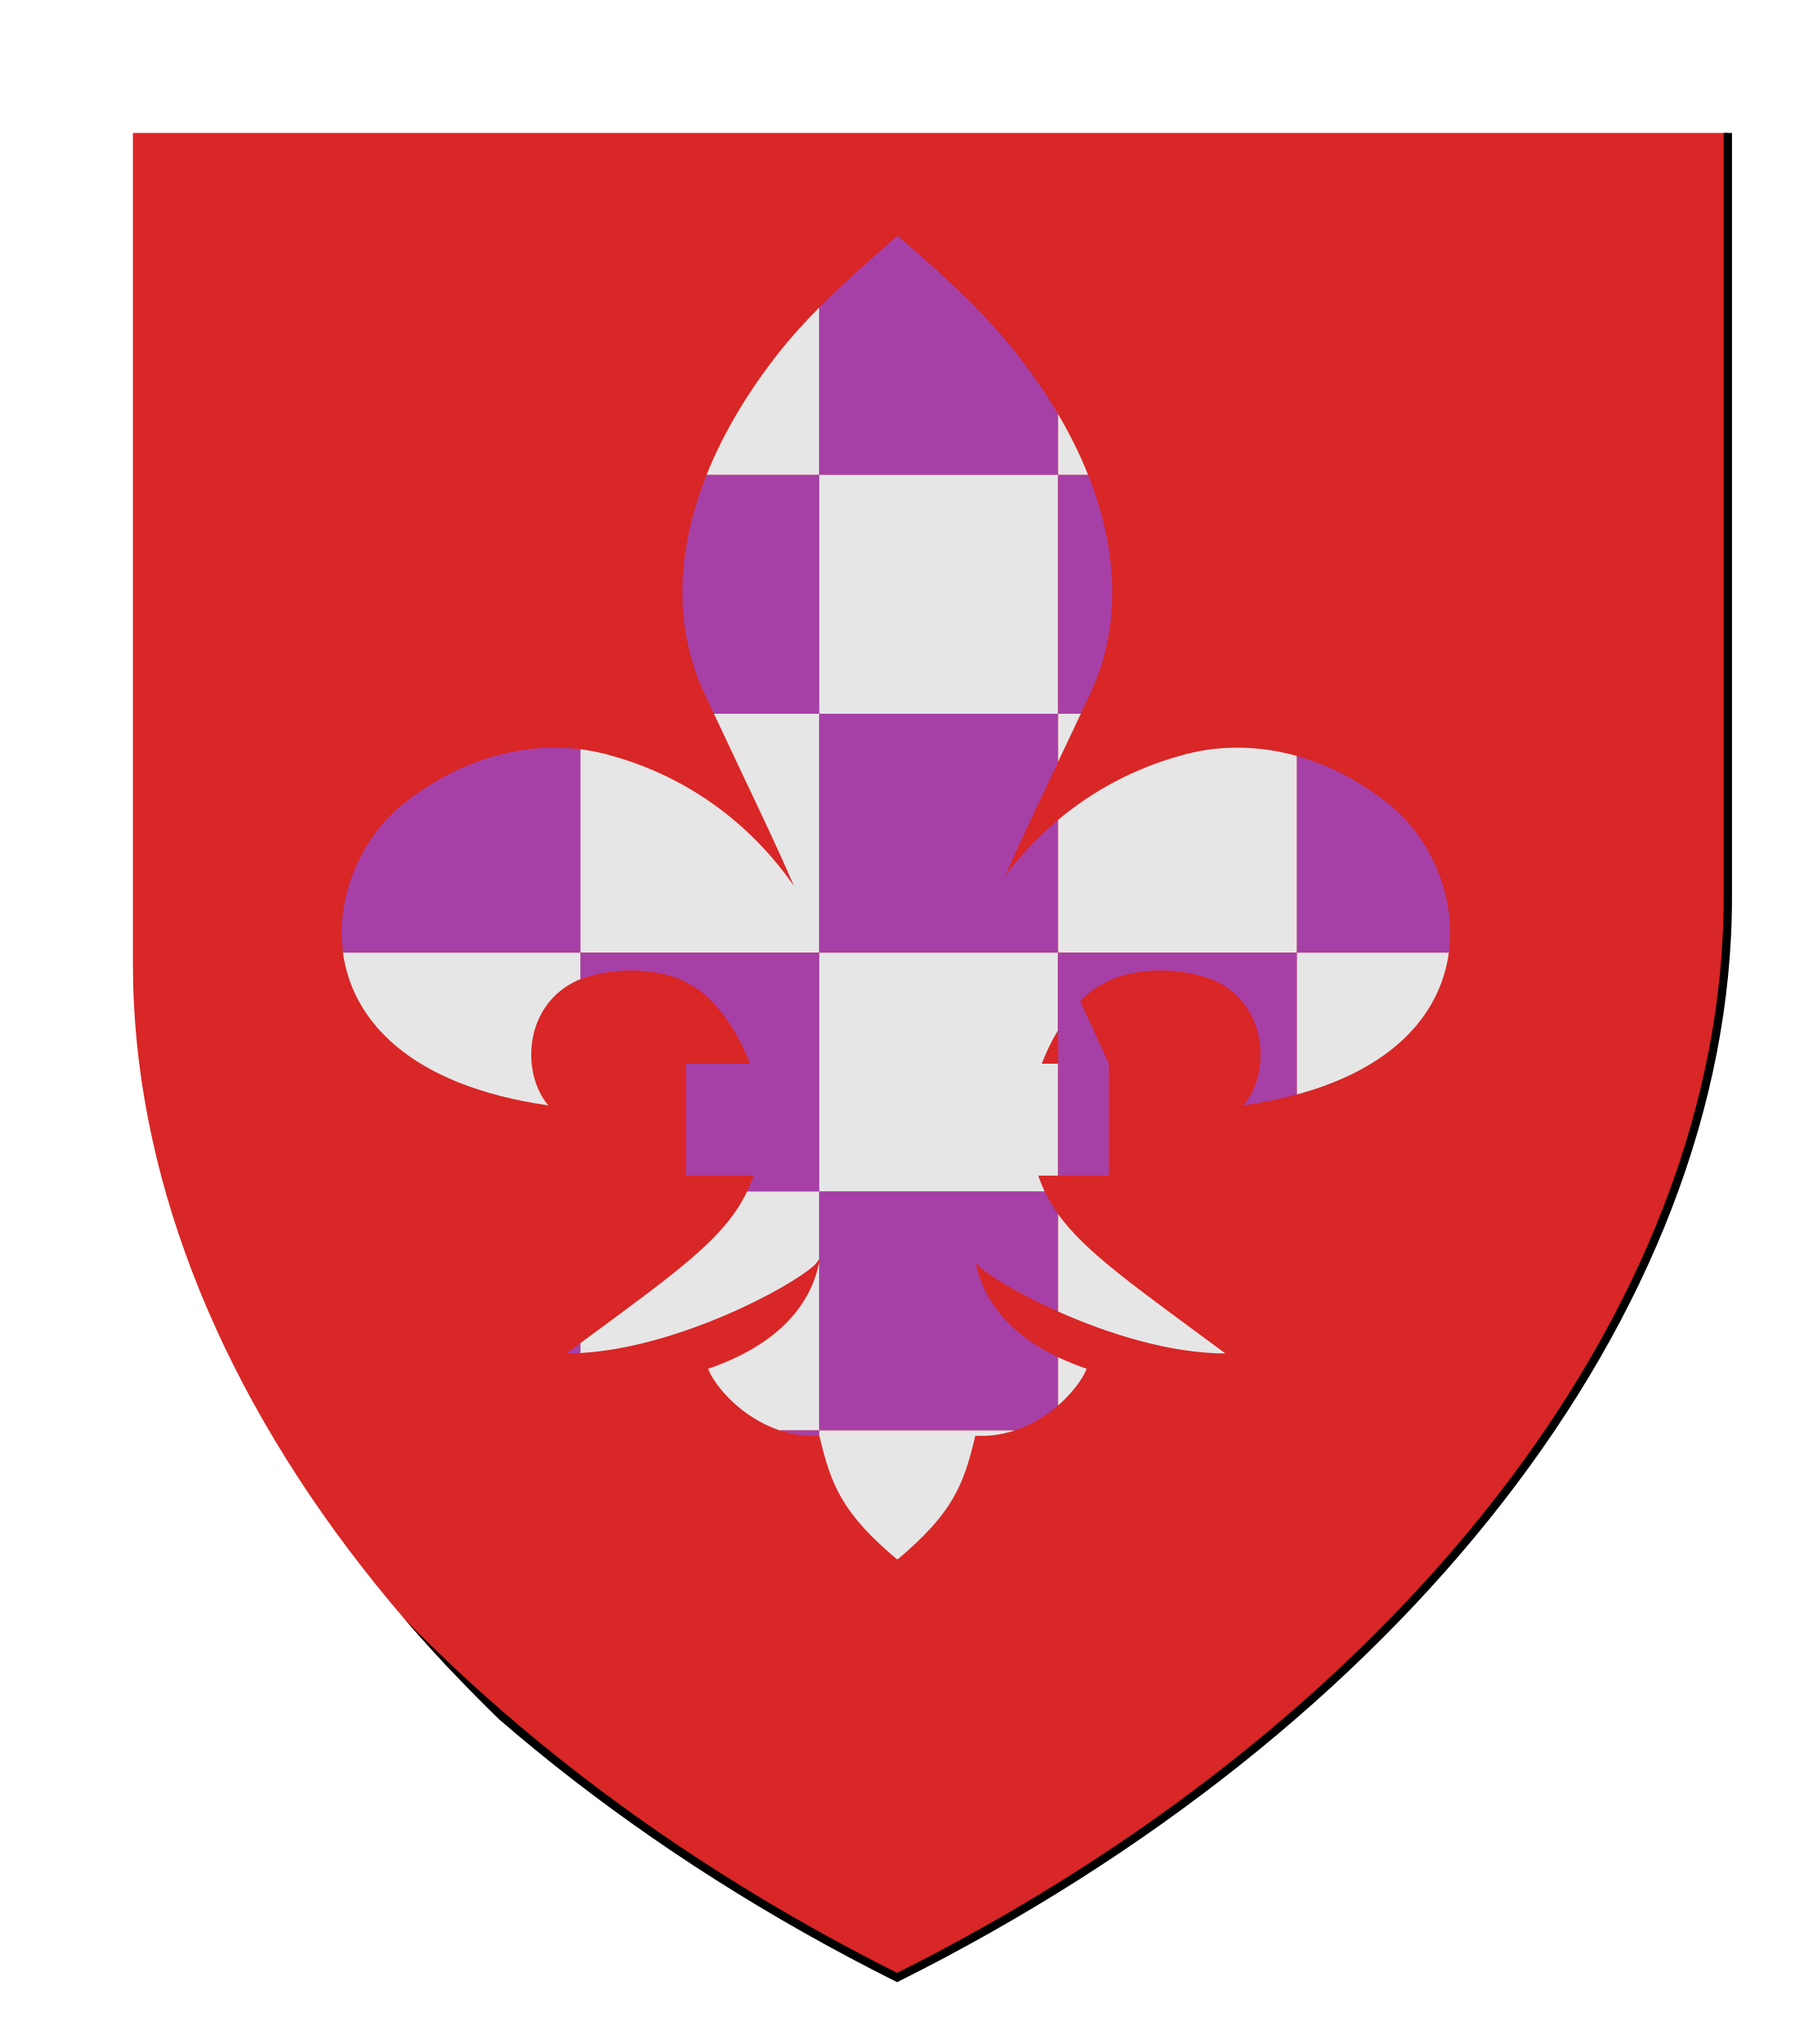
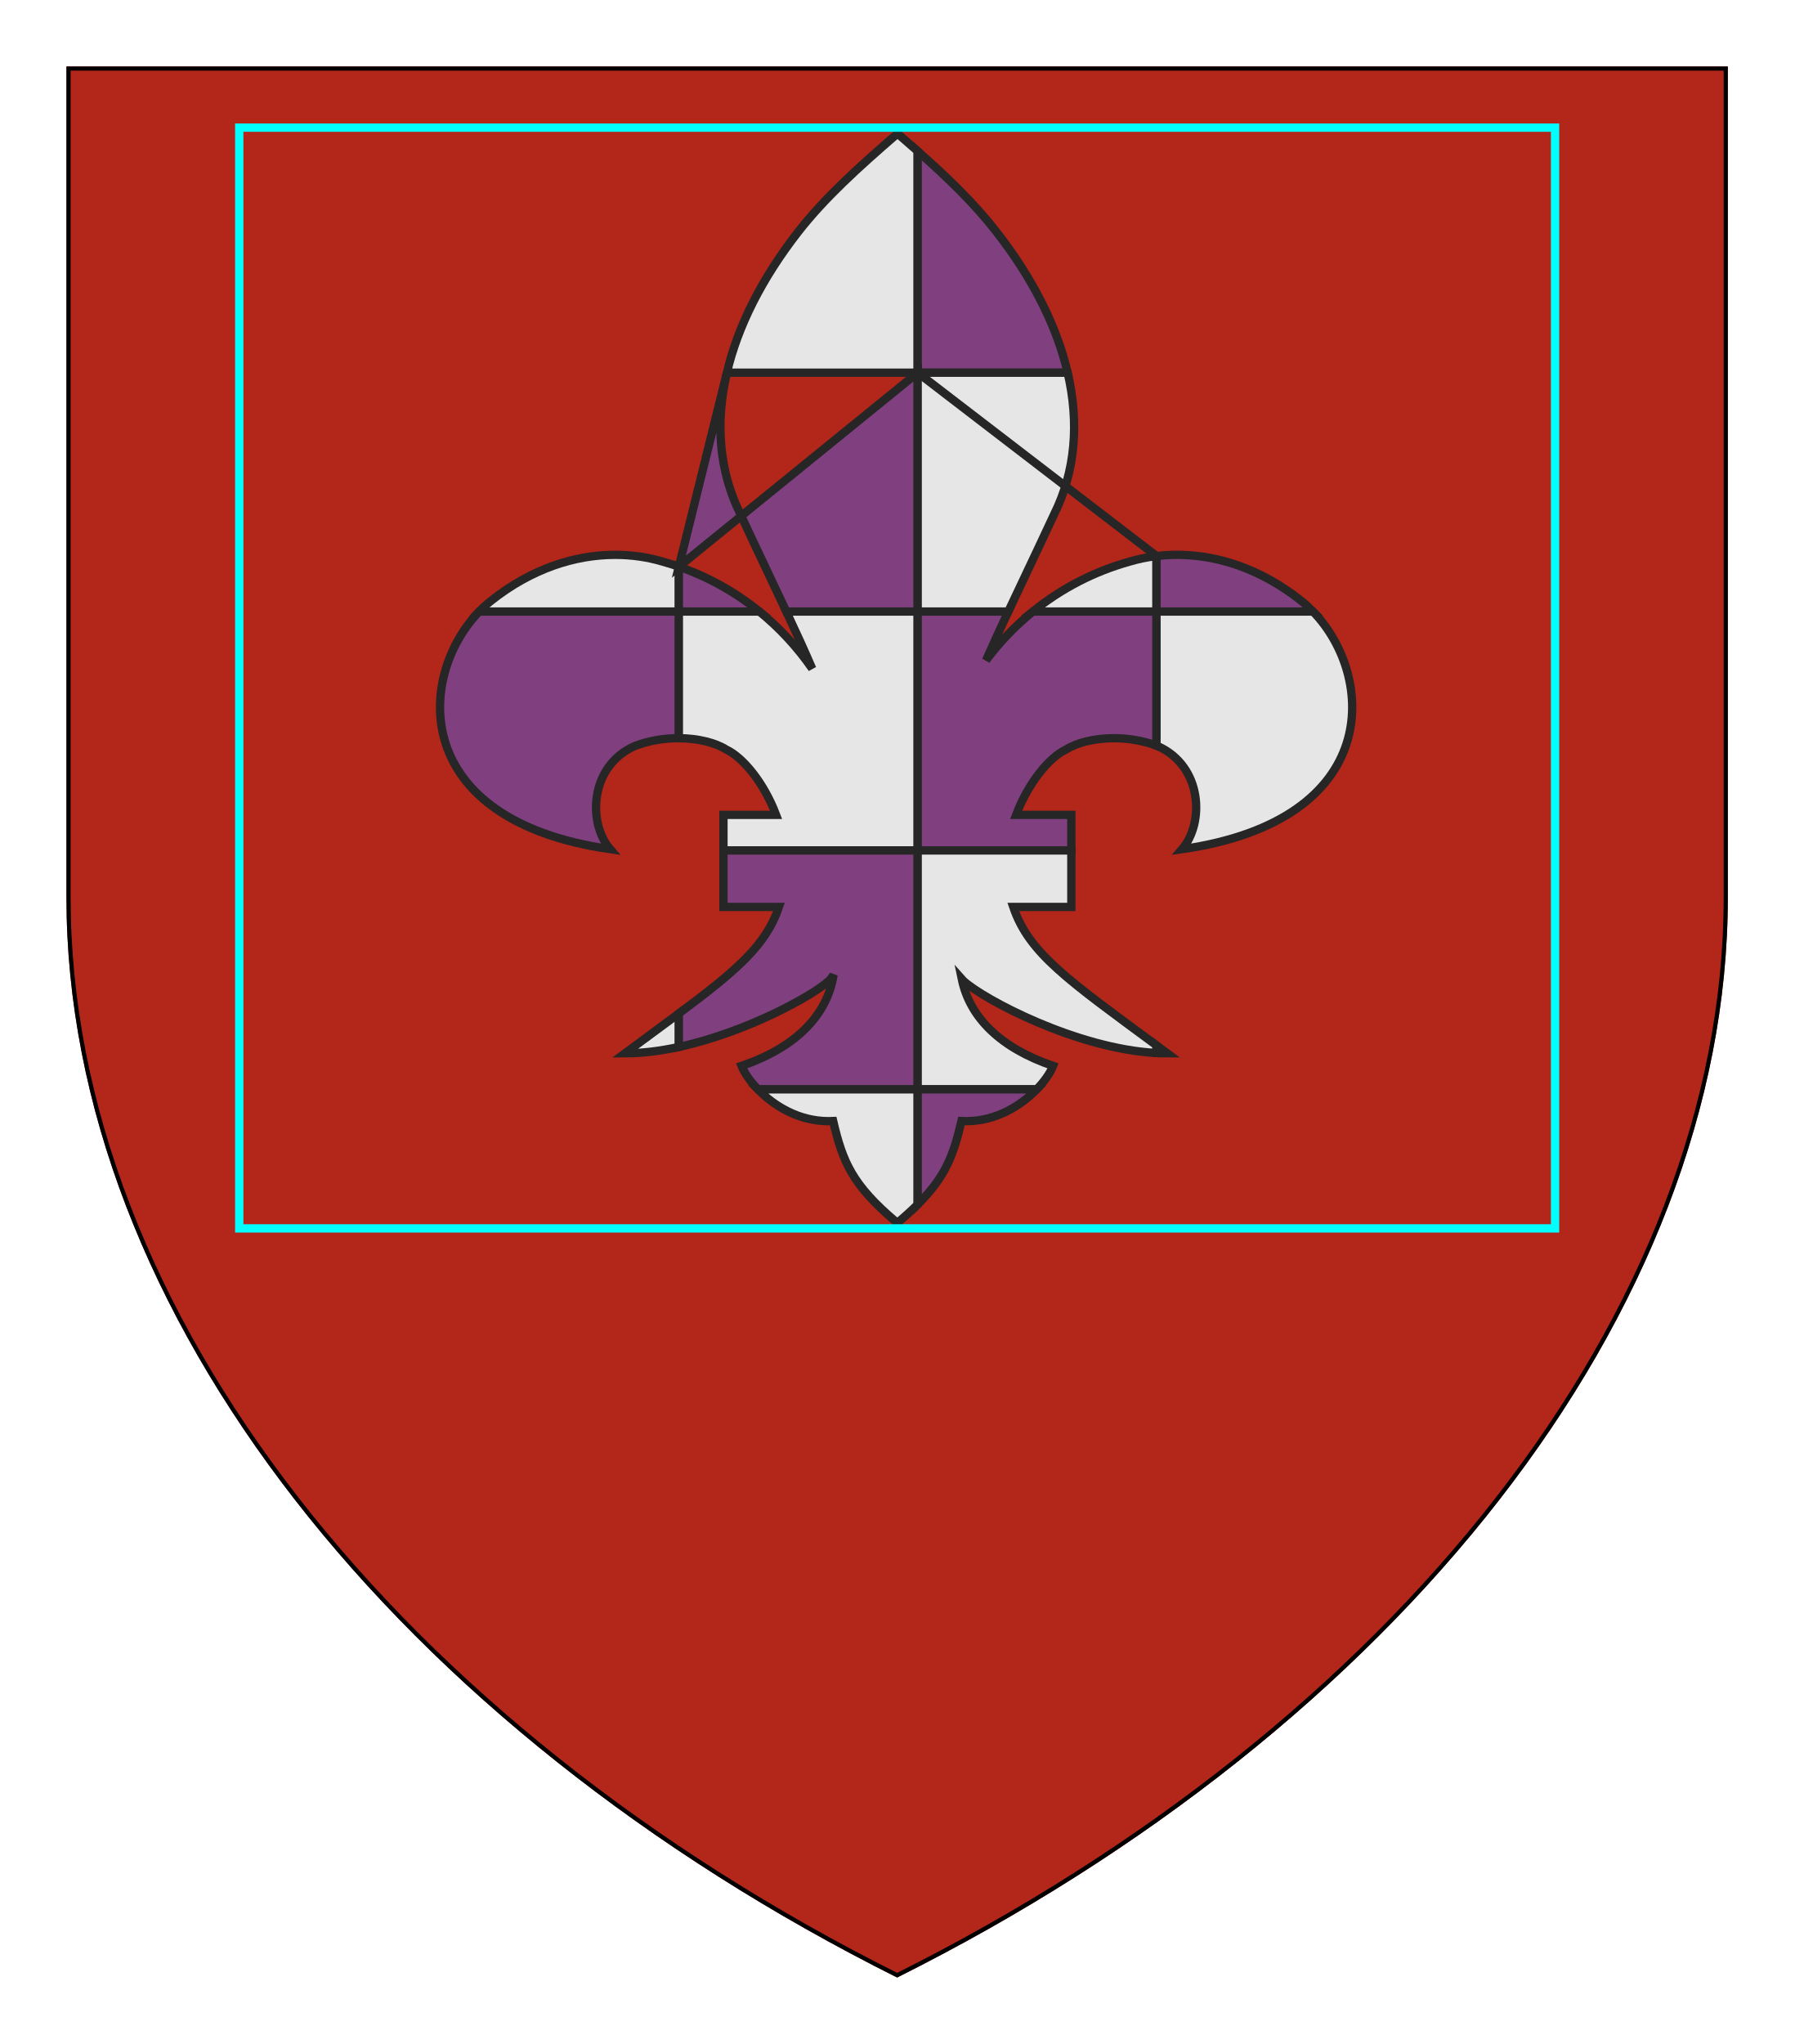
<svg xmlns="http://www.w3.org/2000/svg" height="246.0" width="216.0">
  <defs>
    <clipPath id="contour">
-       <path d="M 8.0,8.0 L 208.0,8.0 L 208.0,108.0 C 208.0,158.0 168.0,208.0 108.0,238.0 C 48.0,208.0 8.0,158.0 8.0,108.0 L 8.0,8.0 Z" />
+       <path d="M 0.0,0.0 L 200.0,0.0 L 200.0,100.0 C 200.0,150.0 160.0,200.0 100.0,230.0 C 40.0,200.0 0.0,150.0 0.0,100.0 L 0.0,0.0 Z" />
    </clipPath>
    <radialGradient id="lighting">
      <stop offset="25%" stop-color="white" stop-opacity="35%" />
      <stop offset="100%" stop-color="white" stop-opacity="0%" />
    </radialGradient>
  </defs>
  <g transform="translate(8.0,8.0)">
-     <path clip-path="url(#contour)" d="M 0.0,0.0 L 200.0,0.0 L 200.0,100.0 C 200.0,150.0 160.0,200.0 100.0,230.0 C 40.0,200.0 0.0,150.0 0.0,100.0 L 0.0,0.0 Z" style="fill: rgb(217, 38, 38); stroke-width: 1px; stroke: none;" />
-     <path clip-path="url(#contour)" d="M 87.574,98.63 C 87.574,98.63 87.574,98.63 87.574,98.63 L 87.574,98.63 C 87.574,98.63 87.574,98.63 87.574,98.63 L 87.574,98.63 Z" style="fill: rgb(166, 64, 166); stroke-width: 1px; stroke: none;" />
-     <path clip-path="url(#contour)" d="M 90.627,29.001 C 88.765,30.882 87.045,32.789 85.498,34.776 C 81.827,39.485 78.981,44.33 77.056,49.154 L 90.627,49.154 L 90.627,29.001 L 90.627,29.001 Z" style="fill: rgb(230, 230, 230); stroke-width: 1px; stroke: none;" />
-     <path clip-path="url(#contour)" d="M 100.038,20.404 C 99.99,20.404 99.944,20.441 99.875,20.523 C 96.535,23.414 93.42,26.179 90.627,29.001 L 90.627,29.001 L 90.627,49.154 L 119.377,49.154 L 119.377,41.838 L 119.377,41.838 C 117.978,39.464 116.366,37.103 114.552,34.776 C 110.683,29.784 105.766,25.291 100.175,20.473 L 100.175,20.473 C 100.119,20.429 100.078,20.404 100.038,20.404 L 100.038,20.404 Z" style="fill: rgb(166, 64, 166); stroke-width: 1px; stroke: none;" />
-     <path clip-path="url(#contour)" d="M 119.377,41.838 L 119.377,49.154 L 122.988,49.154 C 122.016,46.714 120.808,44.269 119.377,41.838 L 119.377,41.838 Z" style="fill: rgb(230, 230, 230); stroke-width: 1px; stroke: none;" />
-     <path clip-path="url(#contour)" d="M 77.056,49.154 C 73.288,58.6 73.054,67.966 77.086,76.062 C 77.376,76.687 77.663,77.301 77.945,77.904 L 90.627,77.904 L 90.627,49.154 L 77.056,49.154 Z" style="fill: rgb(166, 64, 166); stroke-width: 1px; stroke: none;" />
-     <path clip-path="url(#contour)" d="M 90.627,49.154 L 90.627,77.904 L 119.377,77.904 L 119.377,49.154 L 90.627,49.154 Z" style="fill: rgb(230, 230, 230); stroke-width: 1px; stroke: none;" />
-     <path clip-path="url(#contour)" d="M 119.377,49.154 L 119.377,77.904 L 122.105,77.904 C 122.387,77.301 122.674,76.687 122.964,76.062 C 126.98,67.966 126.751,58.6 122.988,49.154 L 119.377,49.154 Z" style="fill: rgb(166, 64, 166); stroke-width: 1px; stroke: none;" />
-     <path clip-path="url(#contour)" d="M 58.755,81.983 C 52.976,81.983 46.569,83.942 40.542,88.742 C 35.645,92.649 32.349,99.725 33.286,106.654 L 61.877,106.654 L 61.877,82.176 L 61.877,82.176 C 60.862,82.049 59.819,81.983 58.755,81.983 L 58.755,81.983 Z" style="fill: rgb(166, 64, 166); stroke-width: 1px; stroke: none;" />
-     <path clip-path="url(#contour)" d="M 77.945,77.904 C 82.006,86.581 85.176,93.024 87.574,98.63 C 82.113,90.76 74.364,85.389 65.703,82.976 C 64.484,82.614 63.204,82.343 61.877,82.176 L 61.877,82.176 L 61.877,106.654 L 90.627,106.654 L 90.627,77.904 L 77.945,77.904 Z" style="fill: rgb(230, 230, 230); stroke-width: 1px; stroke: none;" />
-     <path clip-path="url(#contour)" d="M 90.627,77.904 L 90.627,106.654 L 119.377,106.654 L 119.377,90.674 L 119.377,90.674 C 117.04,92.631 114.898,94.884 113.001,97.417 C 114.739,93.446 116.851,89.026 119.377,83.693 L 119.377,83.693 L 119.377,77.904 L 90.627,77.904 Z" style="fill: rgb(166, 64, 166); stroke-width: 1px; stroke: none;" />
-     <path clip-path="url(#contour)" d="M 119.377,77.904 L 119.377,83.693 L 119.377,83.693 C 120.238,81.875 121.146,79.952 122.105,77.904 L 119.377,77.904 Z" style="fill: rgb(230, 230, 230); stroke-width: 1px; stroke: none;" />
-     <path clip-path="url(#contour)" d="M 140.945,81.983 C 138.49,81.983 136.148,82.336 133.997,82.976 C 128.673,84.46 123.693,87.061 119.377,90.674 L 119.377,90.674 L 119.377,106.654 L 148.127,106.654 L 148.127,82.982 L 148.127,82.982 C 145.676,82.297 143.26,81.983 140.945,81.983 L 119.377,77.904 Z" style="fill: rgb(230, 230, 230); stroke-width: 1px; stroke: none;" />
-     <path clip-path="url(#contour)" d="M 148.127,82.982 L 148.127,106.654 L 166.414,106.654 C 167.351,99.725 164.055,92.649 159.158,88.742 C 155.546,85.865 151.796,84.008 148.127,82.982 L 148.127,82.982 Z" style="fill: rgb(166, 64, 166); stroke-width: 1px; stroke: none;" />
-     <path clip-path="url(#contour)" d="M 33.286,106.654 C 34.379,114.736 41.23,122.617 58.015,125.036 C 54.72,121.217 54.995,112.905 61.585,109.96 C 61.682,109.922 61.779,109.885 61.877,109.85 L 61.877,109.85 L 61.877,106.654 L 33.286,106.654 Z" style="fill: rgb(230, 230, 230); stroke-width: 1px; stroke: none;" />
-     <path clip-path="url(#contour)" d="M 61.877,106.654 L 61.877,109.85 L 61.877,109.85 C 63.895,109.115 66.009,108.803 67.982,108.803 C 70.866,108.803 73.448,109.47 74.989,110.459 C 77.477,111.616 80.526,115.363 82.291,120.019 L 74.589,120.019 L 74.589,133.483 L 82.714,133.483 C 82.487,134.149 82.228,134.786 81.933,135.404 L 90.627,135.404 L 90.627,106.654 L 61.877,106.654 Z" style="fill: rgb(166, 64, 166); stroke-width: 1px; stroke: none;" />
-     <path clip-path="url(#contour)" d="M 90.627,106.654 L 90.627,135.404 L 117.767,135.404 C 117.472,134.786 117.213,134.149 116.986,133.483 L 119.377,133.483 L 119.377,120.019 L 117.409,120.019 C 117.959,118.568 118.634,117.206 119.377,115.983 L 119.377,115.983 L 119.377,106.654 L 90.627,106.654 Z" style="fill: rgb(230, 230, 230); stroke-width: 1px; stroke: none;" />
-     <path clip-path="url(#contour)" d="M 119.377,106.654 L 119.377,115.983 L 119.377,115.983 C 121.02,113.28 122.999,111.255 124.712,110.459 C 126.252,109.47 128.835,108.803 131.719,108.803 C 133.787,108.803 136.01,109.146 138.116,109.96 C 144.706,112.905 144.98,121.217 141.685,125.036 C 144.021,124.699 146.165,124.257 148.127,123.723 L 148.127,123.723 L 148.127,106.654 L 119.377,106.654 Z" style="fill: rgb(166, 64, 166); stroke-width: 1px; stroke: none;" />
-     <path clip-path="url(#contour)" d="M 119.377,120.019 L 119.377,133.483 L 125.485,133.483 L 125.485,120.019 L 119.377,106.654 Z" style="fill: rgb(166, 64, 166); stroke-width: 1px; stroke: none;" />
-     <path clip-path="url(#contour)" d="M 148.127,106.654 L 148.127,123.723 L 148.127,123.723 C 160.266,120.42 165.473,113.611 166.414,106.654 L 148.127,106.654 Z" style="fill: rgb(230, 230, 230); stroke-width: 1px; stroke: none;" />
-     <path clip-path="url(#contour)" d="M 61.877,153.64 L 61.877,153.64 C 61.327,154.046 60.764,154.462 60.187,154.89 C 60.745,154.89 61.309,154.873 61.877,154.841 L 61.877,154.841 L 61.877,153.64 L 61.877,153.64 Z" style="fill: rgb(166, 64, 166); stroke-width: 1px; stroke: none;" />
-     <path clip-path="url(#contour)" d="M 81.933,135.404 C 79.226,141.077 73.514,145.05 61.877,153.64 L 61.877,153.64 L 61.877,154.841 L 61.877,154.841 C 73.555,154.18 87.039,146.996 89.991,144.306 L 89.991,144.306 C 90.204,144.117 90.416,143.855 90.627,143.534 L 90.627,143.534 L 90.627,135.404 L 81.933,135.404 Z" style="fill: rgb(230, 230, 230); stroke-width: 1px; stroke: none;" />
-     <path clip-path="url(#contour)" d="M 90.627,143.853 C 89.528,149.553 85.028,154.079 77.235,156.737 C 78.071,158.845 81.262,162.629 85.885,164.154 L 90.627,164.154 L 90.627,143.853 L 81.933,135.404 Z" style="fill: rgb(230, 230, 230); stroke-width: 1px; stroke: none;" />
-     <path clip-path="url(#contour)" d="M 90.627,135.404 L 90.627,143.534 L 90.627,143.534 C 90.653,143.494 90.679,143.454 90.705,143.412 L 90.705,143.412 C 90.681,143.56 90.655,143.707 90.627,143.853 L 90.627,143.853 L 90.627,164.154 L 114.165,164.154 C 116.209,163.48 117.973,162.364 119.377,161.147 L 119.377,161.147 L 119.377,155.344 L 119.377,155.344 C 113.769,152.662 110.443,148.766 109.463,144.055 L 109.464,144.055 C 109.546,144.149 109.628,144.233 109.71,144.306 L 109.71,144.306 C 111.078,145.553 114.71,147.766 119.377,149.847 L 119.377,149.847 L 119.377,138.117 L 119.377,138.117 C 118.749,137.24 118.216,136.346 117.767,135.404 L 90.627,135.404 Z" style="fill: rgb(166, 64, 166); stroke-width: 1px; stroke: none;" />
-     <path clip-path="url(#contour)" d="M 119.377,138.117 L 119.377,149.847 L 119.377,149.847 C 125.266,152.474 132.801,154.89 139.514,154.89 C 128.759,146.922 122.713,142.773 119.377,138.117 L 119.377,138.117 Z" style="fill: rgb(230, 230, 230); stroke-width: 1px; stroke: none;" />
-     <path clip-path="url(#contour)" d="M 119.377,155.344 L 119.377,161.147 L 119.377,161.147 C 121.149,159.611 122.348,157.913 122.815,156.737 C 121.587,156.318 120.441,155.853 119.377,155.344 L 119.377,138.117 Z" style="fill: rgb(230, 230, 230); stroke-width: 1px; stroke: none;" />
-     <path clip-path="url(#contour)" d="M 85.885,164.154 C 87.145,164.569 88.512,164.817 89.966,164.817 C 90.184,164.817 90.405,164.811 90.627,164.8 L 90.627,164.8 L 90.627,164.154 L 85.885,164.154 Z" style="fill: rgb(166, 64, 166); stroke-width: 1px; stroke: none;" />
-     <path clip-path="url(#contour)" d="M 90.627,164.154 L 90.627,164.8 L 90.627,164.8 C 90.631,164.8 90.635,164.8 90.64,164.799 C 92.037,170.79 93.435,174.135 99.875,179.576 C 99.95,179.639 99.988,179.67 100.025,179.67 C 100.062,179.67 100.1,179.639 100.175,179.576 C 106.615,174.135 108.013,170.79 109.41,164.799 C 109.637,164.811 109.862,164.817 110.084,164.817 C 111.538,164.817 112.905,164.569 114.165,164.154 L 90.627,164.154 Z" style="fill: rgb(230, 230, 230); stroke-width: 1px; stroke: none;" />
-     <path clip-path="url(#contour)" d="M 0.0,0.0 L 200.0,0.0 L 200.0,100.0 C 200.0,150.0 160.0,200.0 100.0,230.0 C 40.0,200.0 0.0,150.0 0.0,100.0 L 0.0,0.0 Z" style="fill: none; stroke-width: 1px; stroke: rgb(0, 0, 0);" />
+     <path clip-path="url(#contour)" comment="FieldBackground" d="M 0.0,0.0 L 200.0,0.0 L 200.0,100.0 C 200.0,150.0 160.0,200.0 100.0,230.0 C 40.0,200.0 0.0,150.0 0.0,100.0 L 0.0,0.0 Z" style="fill: rgb(179, 38, 26); stroke-width: 1px; stroke: none;" />
+     <path clip-path="url(#contour)" comment="'fleur-de-lis' clipped chequy element 89.776, 72.473" d="M 89.776,72.473 C 89.776,72.473 89.776,72.473 89.776,72.473 L 89.776,72.473 C 89.776,72.473 89.776,72.473 89.776,72.473 Z" style="fill: rgb(128, 64, 128); stroke-width: 1px; stroke: rgb(38, 38, 38);" />
+     <path clip-path="url(#contour)" comment="'fleur-de-lis' clipped chequy element 73.723, 8.104" d="M 100.031,8.104 C 99.992,8.104 99.954,8.134 99.897,8.202 C 95.317,12.166 91.25,15.843 88.067,19.93 C 83.75,25.468 80.818,31.236 79.507,36.854 L 102.473,36.854 L 102.473,10.192 C 101.714,9.52 100.937,8.845 100.144,8.161 L 100.144,8.161 C 100.098,8.124 100.064,8.104 100.031,8.104 Z" style="fill: rgb(230, 230, 230); stroke-width: 1px; stroke: rgb(38, 38, 38);" />
+     <path clip-path="url(#contour)" comment="'fleur-de-lis' clipped chequy element 102.473, 8.104" d="M 102.473,10.192 L 102.473,36.854 L 120.527,36.854 C 119.218,31.236 116.292,25.468 111.975,19.93 C 109.34,16.531 106.115,13.413 102.473,10.192 Z" style="fill: rgb(128, 64, 128); stroke-width: 1px; stroke: rgb(38, 38, 38);" />
+     <path clip-path="url(#contour)" comment="'fleur-de-lis' clipped chequy element 44.973, 36.854" d="M 66.061,58.774 C 61.306,58.774 56.034,60.387 51.075,64.337 C 50.591,64.723 50.125,65.147 49.683,65.604 L 73.723,65.604 L 73.723,60.201 C 73.082,59.977 72.433,59.774 71.779,59.592 C 70.009,59.065 68.082,58.774 66.061,58.774 Z" style="fill: rgb(230, 230, 230); stroke-width: 1px; stroke: rgb(38, 38, 38);" />
+     <path clip-path="url(#contour)" comment="'fleur-de-lis' clipped chequy element 73.723, 36.854" d="M 73.723,60.201 L 73.723,65.604 L 83.418,65.604 C 80.495,63.233 77.216,61.416 73.723,60.201 Z" style="fill: rgb(128, 64, 128); stroke-width: 1px; stroke: rgb(38, 38, 38);" />
+     <path clip-path="url(#contour)" comment="'fleur-de-lis' clipped chequy element 73.723, 36.854" d="M 79.507,36.854 C 78.104,42.863 78.555,48.701 81.145,53.903 C 83.253,58.434 85.085,62.247 86.661,65.604 L 102.473,65.604 L 102.473,36.854 L 73.723,60.201 Z" style="fill: rgb(128, 64, 128); stroke-width: 1px; stroke: rgb(38, 38, 38);" />
+     <path clip-path="url(#contour)" comment="'fleur-de-lis' clipped chequy element 102.473, 36.854" d="M 102.473,36.854 L 102.473,65.604 L 113.38,65.604 C 114.957,62.247 116.788,58.434 118.896,53.903 C 121.476,48.701 121.927,42.863 120.527,36.854 L 102.473,36.854 Z" style="fill: rgb(230, 230, 230); stroke-width: 1px; stroke: rgb(38, 38, 38);" />
+     <path clip-path="url(#contour)" comment="'fleur-de-lis' clipped chequy element 102.473, 36.854" d="M 131.223,58.921 C 130.095,59.057 129.008,59.285 127.975,59.592 C 123.753,60.768 119.795,62.798 116.336,65.604 L 131.223,65.604 L 131.223,58.921 L 102.473,36.854 Z" style="fill: rgb(230, 230, 230); stroke-width: 1px; stroke: rgb(38, 38, 38);" />
+     <path clip-path="url(#contour)" comment="'fleur-de-lis' clipped chequy element 131.223, 36.854" d="M 133.692,58.774 C 132.851,58.774 132.027,58.825 131.223,58.921 L 131.223,65.604 L 150.071,65.604 C 149.628,65.147 149.163,64.723 148.679,64.337 C 143.72,60.387 138.448,58.774 133.692,58.774 Z" style="fill: rgb(128, 64, 128); stroke-width: 1px; stroke: rgb(38, 38, 38);" />
+     <path clip-path="url(#contour)" comment="'fleur-de-lis' clipped chequy element 44.973, 65.604" d="M 49.683,65.604 C 42.15,73.383 41.222,90.709 65.452,94.201 C 62.741,91.059 62.967,84.219 68.39,81.795 C 70.122,81.126 71.952,80.844 73.654,80.844 C 73.677,80.844 73.7,80.844 73.723,80.844 L 73.723,80.844 L 73.723,65.604 L 49.683,65.604 Z" style="fill: rgb(128, 64, 128); stroke-width: 1px; stroke: rgb(38, 38, 38);" />
+     <path clip-path="url(#contour)" comment="'fleur-de-lis' clipped chequy element 73.723, 65.604" d="M 73.723,65.604 L 73.723,80.844 L 73.723,80.844 C 76.068,80.855 78.164,81.401 79.419,82.206 C 81.466,83.158 83.976,86.241 85.428,90.073 L 79.091,90.073 L 79.091,94.354 L 102.473,94.354 L 102.473,65.604 L 86.661,65.604 C 87.838,68.111 88.873,70.364 89.776,72.473 C 87.943,69.833 85.799,67.535 83.418,65.604 L 73.723,65.604 Z" style="fill: rgb(230, 230, 230); stroke-width: 1px; stroke: rgb(38, 38, 38);" />
+     <path clip-path="url(#contour)" comment="'fleur-de-lis' clipped chequy element 102.473, 65.604" d="M 102.473,65.604 L 102.473,94.354 L 120.971,94.354 L 120.971,90.073 L 114.325,90.073 C 115.778,86.241 118.287,83.158 120.334,82.206 C 121.602,81.393 123.727,80.844 126.1,80.844 C 127.756,80.844 129.532,81.111 131.223,81.742 L 131.223,81.742 L 131.223,65.604 L 116.336,65.604 C 114.26,67.287 112.364,69.25 110.698,71.474 C 111.495,69.654 112.387,67.719 113.38,65.604 L 102.473,65.604 Z" style="fill: rgb(128, 64, 128); stroke-width: 1px; stroke: rgb(38, 38, 38);" />
+     <path clip-path="url(#contour)" comment="'fleur-de-lis' clipped chequy element 131.223, 65.604" d="M 131.223,65.604 L 131.223,81.742 L 131.223,81.742 C 131.27,81.759 131.317,81.777 131.364,81.795 C 136.786,84.219 137.012,91.059 134.301,94.201 C 158.532,90.709 157.604,73.383 150.071,65.604 L 131.223,65.604 Z" style="fill: rgb(230, 230, 230); stroke-width: 1px; stroke: rgb(38, 38, 38);" />
+     <path clip-path="url(#contour)" comment="'fleur-de-lis' clipped chequy element 44.973, 94.354" d="M 73.723,113.976 C 71.835,115.383 69.685,116.955 67.239,118.766 C 69.34,118.766 71.538,118.479 73.723,118.004 L 73.723,113.976 Z" style="fill: rgb(230, 230, 230); stroke-width: 1px; stroke: rgb(38, 38, 38);" />
+     <path clip-path="url(#contour)" comment="'fleur-de-lis' clipped chequy element 73.723, 94.354" d="M 79.091,94.354 L 79.091,101.152 L 85.776,101.152 C 84.209,105.746 80.799,108.704 73.723,113.976 L 73.723,118.004 C 81.835,116.239 89.757,111.886 91.764,110.058 C 91.961,109.882 92.157,109.633 92.351,109.322 C 91.571,114.183 87.844,118.044 81.268,120.286 C 81.571,121.05 82.249,122.082 83.239,123.104 L 102.473,123.104 L 102.473,94.354 L 79.091,94.354 Z" style="fill: rgb(128, 64, 128); stroke-width: 1px; stroke: rgb(38, 38, 38);" />
+     <path clip-path="url(#contour)" comment="'fleur-de-lis' clipped chequy element 102.473, 94.354" d="M 102.473,94.354 L 102.473,123.104 L 116.802,123.104 C 117.792,122.082 118.47,121.05 118.773,120.286 C 112.437,118.126 108.746,114.463 107.787,109.851 C 107.855,109.928 107.922,109.997 107.99,110.058 C 110.427,112.279 121.591,118.223 131.223,118.732 L 131.223,117.812 C 120.535,109.92 115.888,106.751 113.977,101.152 L 120.971,101.152 L 120.971,94.354 L 102.473,94.354 Z" style="fill: rgb(230, 230, 230); stroke-width: 1px; stroke: rgb(38, 38, 38);" />
+     <path clip-path="url(#contour)" comment="'fleur-de-lis' clipped chequy element 131.223, 94.354" d="M 131.223,117.812 L 131.223,118.732 C 131.657,118.755 132.087,118.766 132.514,118.766 C 132.074,118.441 131.644,118.122 131.223,117.812 Z" style="fill: rgb(128, 64, 128); stroke-width: 1px; stroke: rgb(38, 38, 38);" />
+     <path clip-path="url(#contour)" comment="'fleur-de-lis' clipped chequy element 73.723, 123.104" d="M 83.239,123.104 C 85.109,125.036 88.09,126.935 91.743,126.935 C 91.926,126.935 92.111,126.93 92.298,126.921 C 93.448,131.85 94.598,134.602 99.897,139.08 C 99.959,139.131 99.99,139.157 100.021,139.157 C 100.051,139.157 100.082,139.131 100.144,139.08 C 101.03,138.331 101.8,137.631 102.473,136.961 L 102.473,123.104 L 83.239,123.104 Z" style="fill: rgb(230, 230, 230); stroke-width: 1px; stroke: rgb(38, 38, 38);" />
+     <path clip-path="url(#contour)" comment="'fleur-de-lis' clipped chequy element 102.473, 123.104" d="M 102.473,123.104 L 102.473,136.961 C 105.828,133.621 106.785,131.026 107.743,126.921 C 107.93,126.93 108.115,126.935 108.298,126.935 C 111.951,126.935 114.932,125.036 116.802,123.104 L 102.473,123.104 Z" style="fill: rgb(128, 64, 128); stroke-width: 1px; stroke: rgb(38, 38, 38);" />
+     <path clip-path="url(#contour)" comment="'fleur-de-lis' mobile debug reticle" d="M 20.8,7.36 L 179.2,7.36 L 179.2,139.84 L 20.8,139.84 L 20.8,7.36 Z" style="fill: none; stroke-width: 1px; stroke: rgb(0, 255, 255);" />
+     <path clip-path="url(#contour)" comment="outer shield shape border" d="M 0.0,0.0 L 200.0,0.0 L 200.0,100.0 C 200.0,150.0 160.0,200.0 100.0,230.0 C 40.0,200.0 0.0,150.0 0.0,100.0 L 0.0,0.0 Z" style="fill: none; stroke-width: 1px; stroke: rgb(0, 0, 0);" />
  </g>
</svg>
